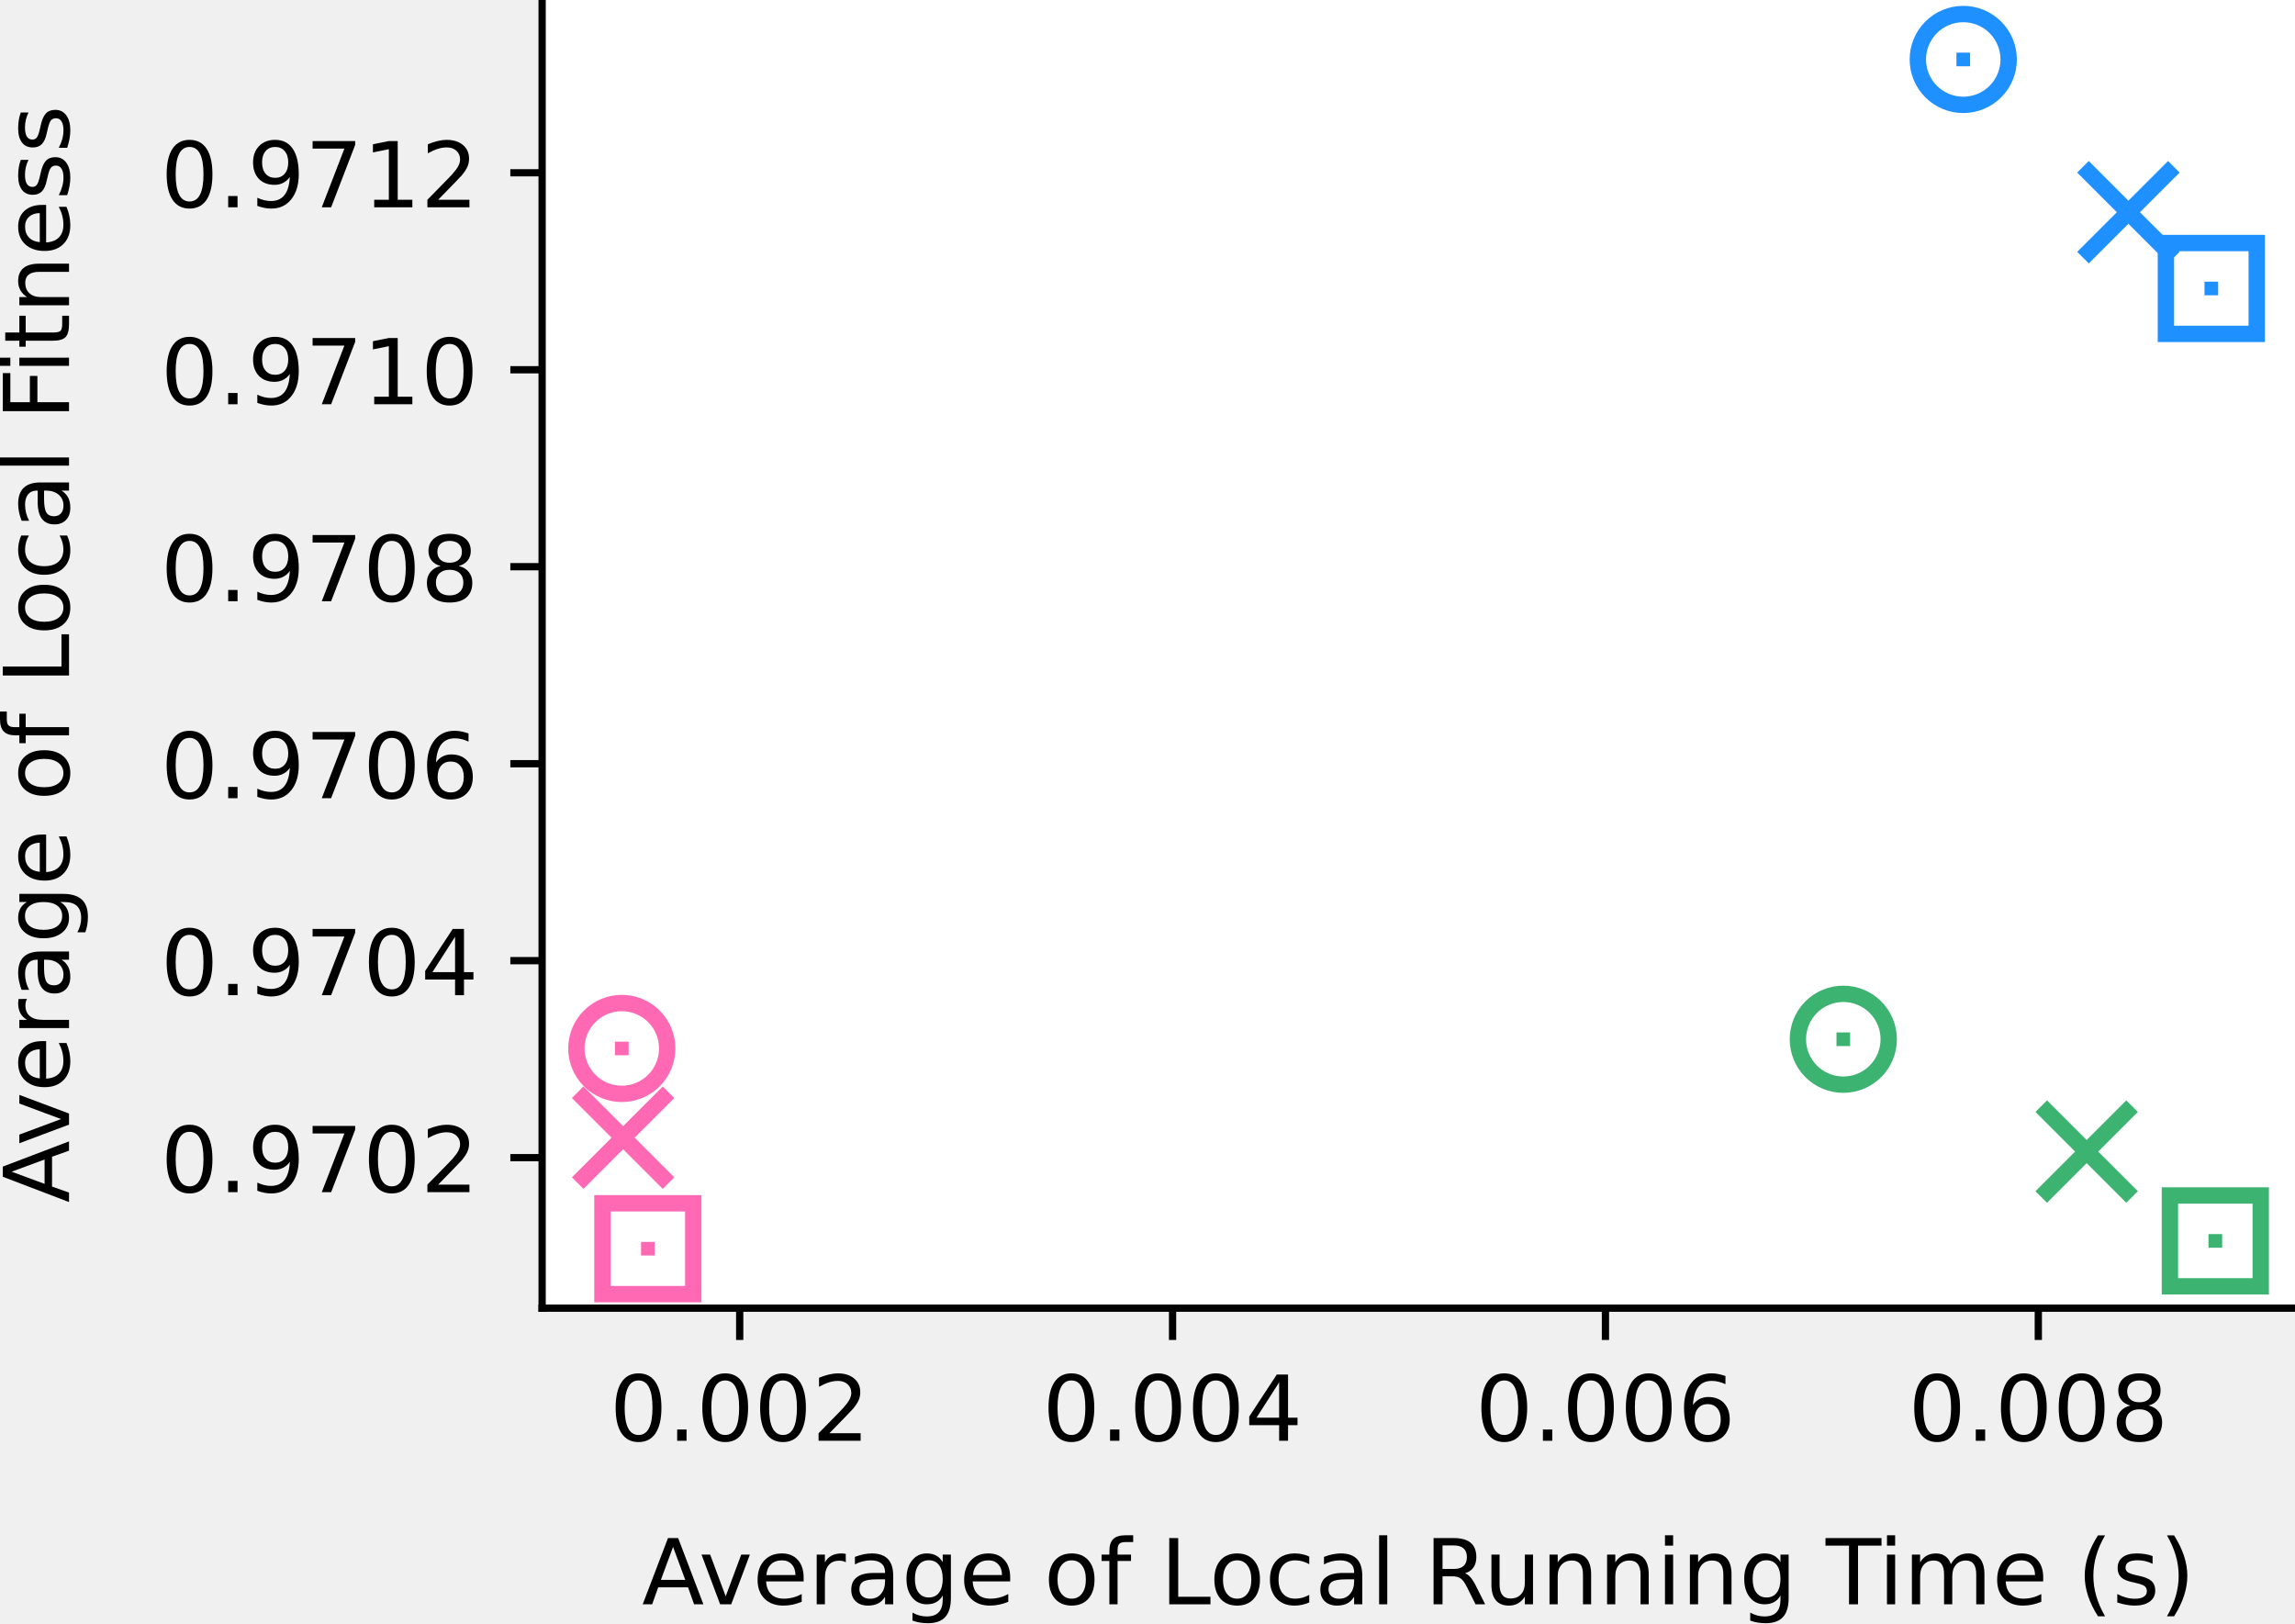
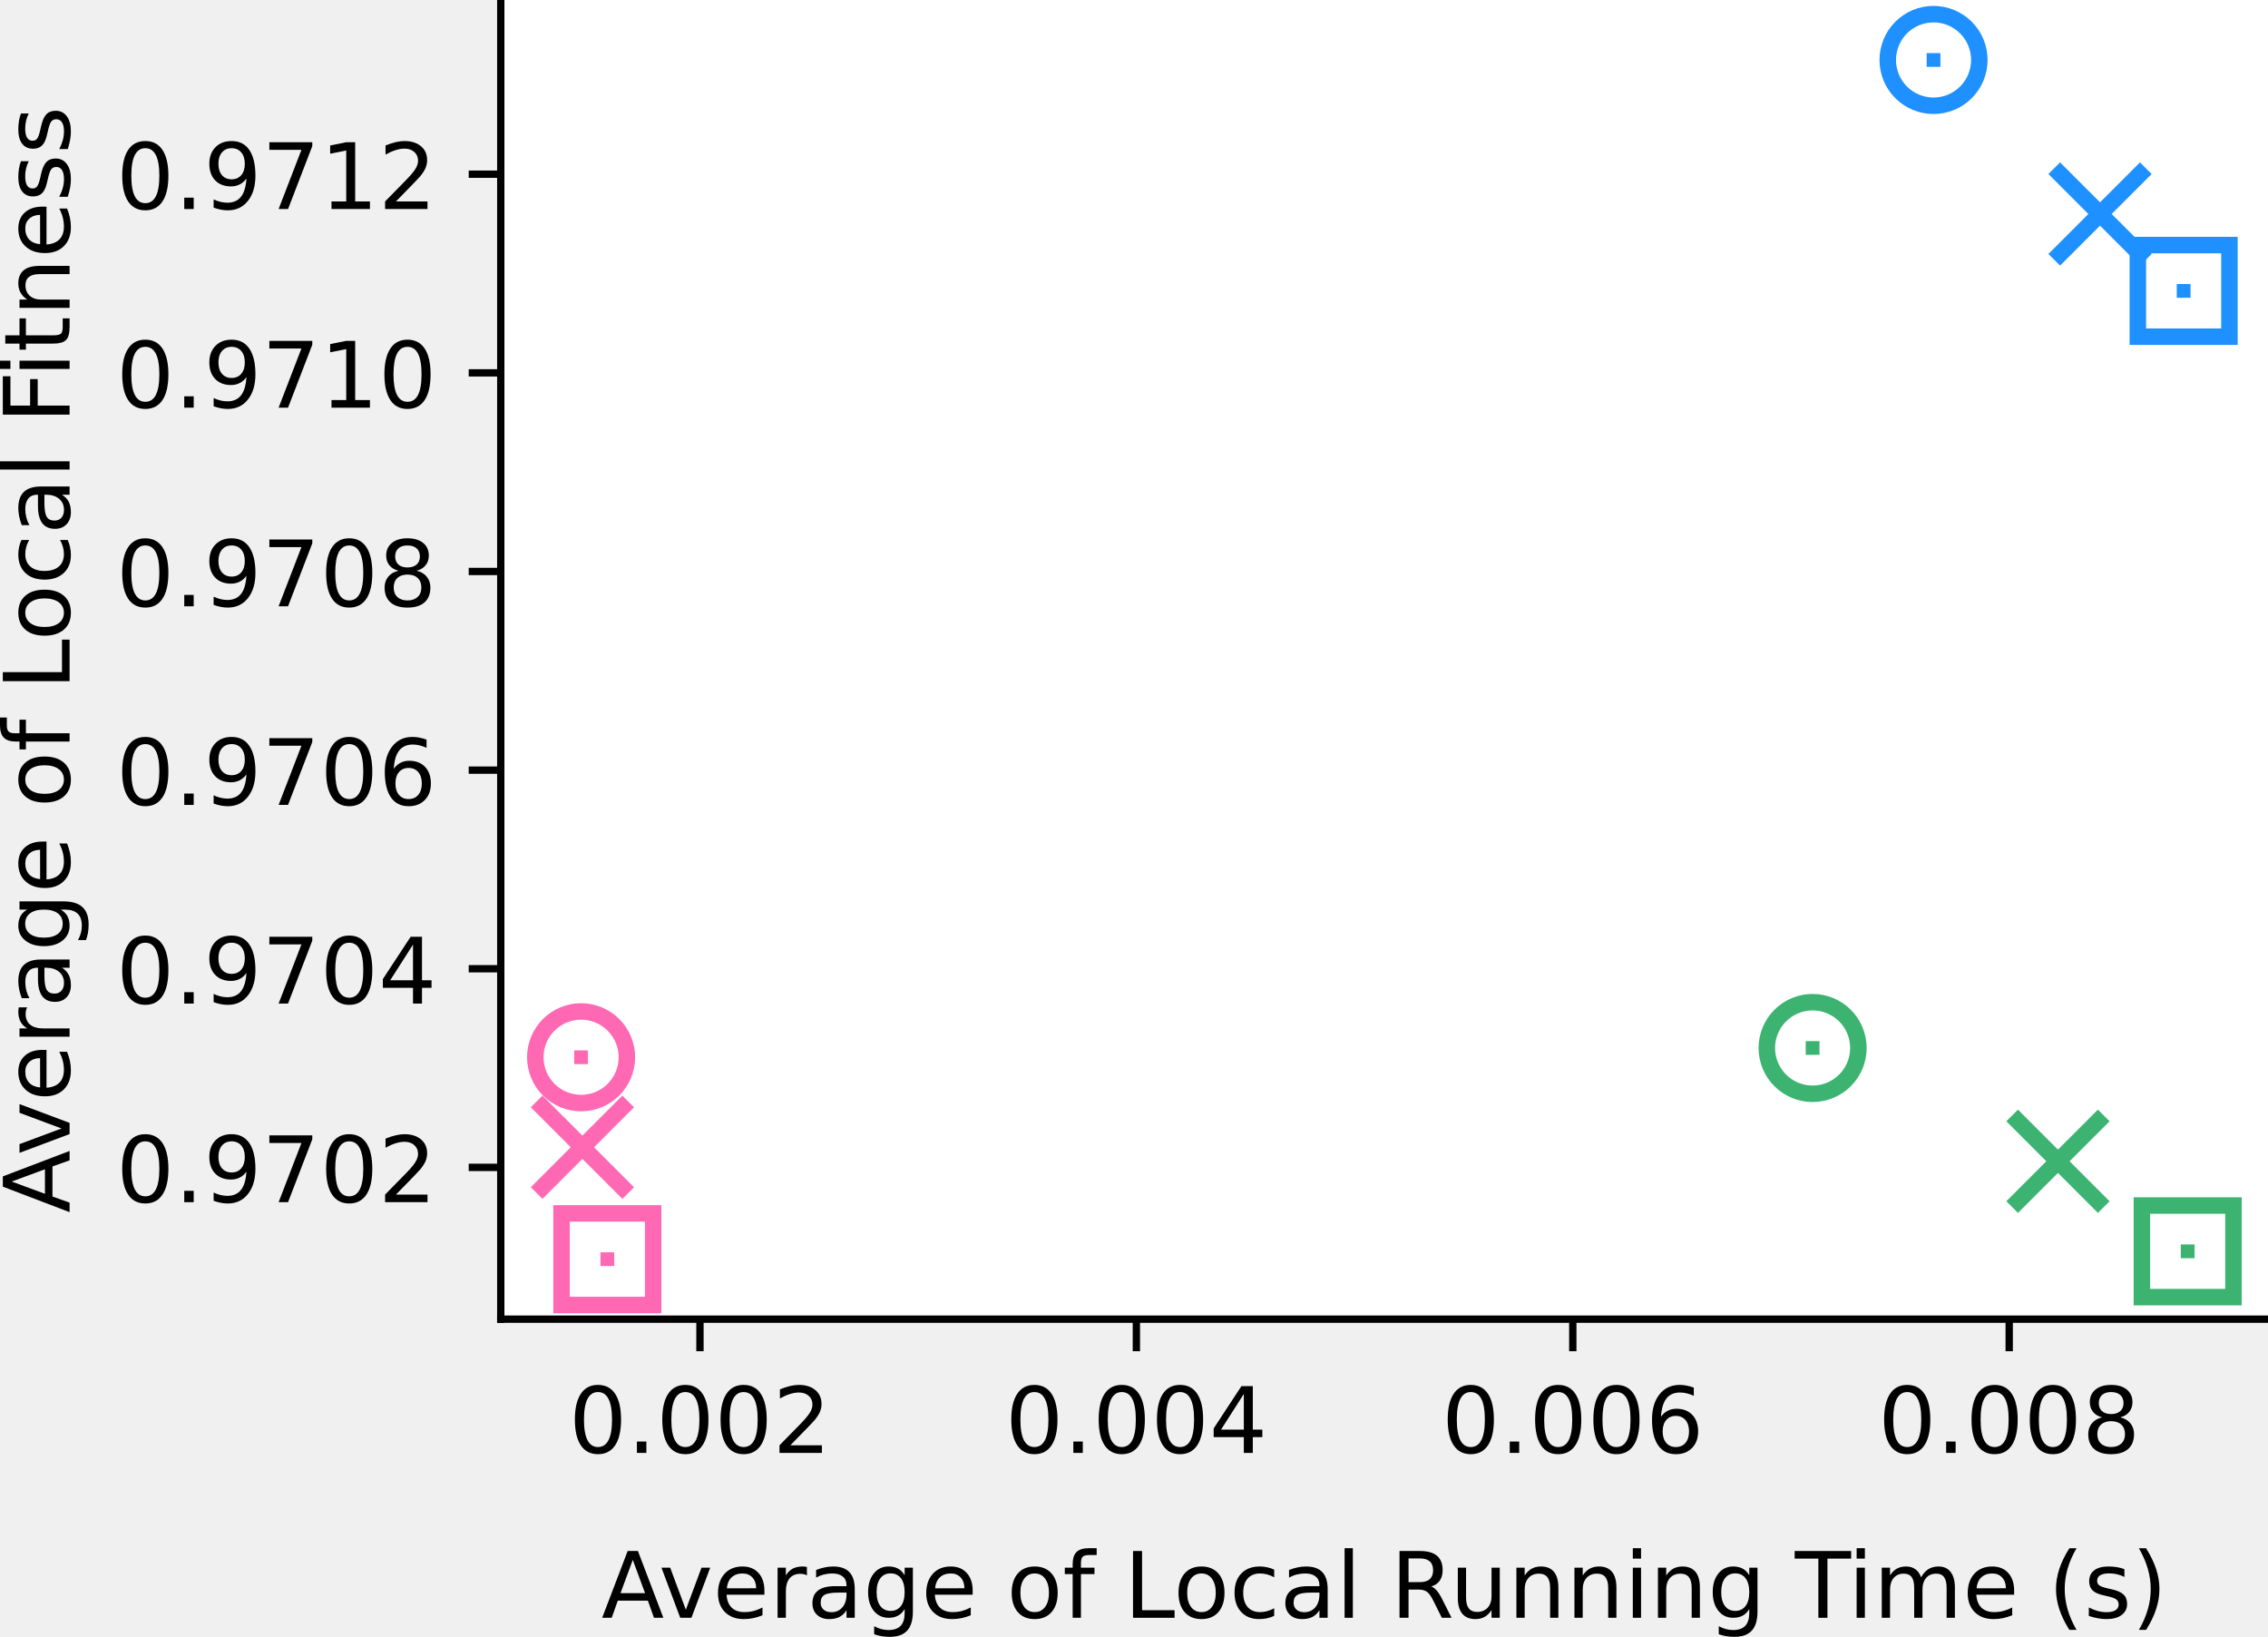
- <svg xmlns="http://www.w3.org/2000/svg" xmlns:xlink="http://www.w3.org/1999/xlink" height="178.678pt" version="1.1" viewBox="0 0 252.638 178.678" width="252.638pt">
+ <svg xmlns="http://www.w3.org/2000/svg" xmlns:xlink="http://www.w3.org/1999/xlink" height="178.678pt" version="1.1" viewBox="0 0 247.638 178.678" width="247.638pt">
  <defs>
    <style type="text/css">*{stroke-linecap:butt;stroke-linejoin:round;}</style>
  </defs>
  <g id="figure_1">
    <g id="patch_1">
-       <path d="M 0 178.678  L 252.638 178.678  L 252.638 0  L 0 0  z " style="fill:none;" />
+       <path d="M 0 178.678  L 247.638 178.678  L 247.638 0  L 0 0  z " style="fill:none;" />
    </g>
    <g id="axes_1">
      <g id="patch_2">
-         <path d="M 59.678 144  L 252.638 144  L 252.638 0  L 59.678 0  z " style="fill:#ffffff;" />
+         <path d="M 54.678 144  L 247.638 144  L 247.638 0  L 54.678 0  z " style="fill:#ffffff;" />
      </g>
      <g id="matplotlib.axis_1">
        <g id="xtick_1">
          <g id="line2d_1">
            <defs>
-               <path d="M 0 0  L 0 3.5  " id="m65cc92b1ab" style="stroke:#000000;stroke-width:0.8;" />
+               <path d="M 0 0  L 0 3.5  " id="m27961223b0" style="stroke:#000000;stroke-width:0.8;" />
            </defs>
            <g>
-               <use style="stroke:#000000;stroke-width:0.8;" x="81.427" xlink:href="#m65cc92b1ab" y="144" />
+               <use style="stroke:#000000;stroke-width:0.8;" x="76.427" xlink:href="#m27961223b0" y="144" />
            </g>
          </g>
          <g id="text_1">
-             <g transform="translate(67.11307 158.5984)scale(0.1 -0.1)">
+             <g transform="translate(62.11307 158.5984)scale(0.1 -0.1)">
              <defs>
                <path d="M 31.781 66.406  Q 24.172 66.406 20.328 58.906  Q 16.5 51.422 16.5 36.375  Q 16.5 21.391 20.328 13.891  Q 24.172 6.391 31.781 6.391  Q 39.453 6.391 43.281 13.891  Q 47.125 21.391 47.125 36.375  Q 47.125 51.422 43.281 58.906  Q 39.453 66.406 31.781 66.406  z M 31.781 74.219  Q 44.047 74.219 50.516 64.516  Q 56.984 54.828 56.984 36.375  Q 56.984 17.969 50.516 8.266  Q 44.047 -1.422 31.781 -1.422  Q 19.531 -1.422 13.062 8.266  Q 6.594 17.969 6.594 36.375  Q 6.594 54.828 13.062 64.516  Q 19.531 74.219 31.781 74.219  z " id="DejaVuSans-48" />
                <path d="M 10.688 12.406  L 21 12.406  L 21 0  L 10.688 0  z " id="DejaVuSans-46" />
                <path d="M 19.188 8.297  L 53.609 8.297  L 53.609 0  L 7.328 0  L 7.328 8.297  Q 12.938 14.109 22.625 23.891  Q 32.328 33.688 34.812 36.531  Q 39.547 41.844 41.422 45.531  Q 43.312 49.219 43.312 52.781  Q 43.312 58.594 39.234 62.25  Q 35.156 65.922 28.609 65.922  Q 23.969 65.922 18.812 64.312  Q 13.672 62.703 7.812 59.422  L 7.812 69.391  Q 13.766 71.781 18.938 73  Q 24.125 74.219 28.422 74.219  Q 39.75 74.219 46.484 68.547  Q 53.219 62.891 53.219 53.422  Q 53.219 48.922 51.531 44.891  Q 49.859 40.875 45.406 35.406  Q 44.188 33.984 37.641 27.219  Q 31.109 20.453 19.188 8.297  z " id="DejaVuSans-50" />
              </defs>
              <use xlink:href="#DejaVuSans-48" />
              <use x="63.623" xlink:href="#DejaVuSans-46" />
              <use x="95.41" xlink:href="#DejaVuSans-48" />
              <use x="159.033" xlink:href="#DejaVuSans-48" />
              <use x="222.656" xlink:href="#DejaVuSans-50" />
            </g>
          </g>
        </g>
        <g id="xtick_2">
          <g id="line2d_2">
            <g>
-               <use style="stroke:#000000;stroke-width:0.8;" x="129.078" xlink:href="#m65cc92b1ab" y="144" />
+               <use style="stroke:#000000;stroke-width:0.8;" x="124.078" xlink:href="#m27961223b0" y="144" />
            </g>
          </g>
          <g id="text_2">
-             <g transform="translate(114.7643 158.5984)scale(0.1 -0.1)">
+             <g transform="translate(109.7643 158.5984)scale(0.1 -0.1)">
              <defs>
                <path d="M 37.797 64.312  L 12.891 25.391  L 37.797 25.391  z M 35.203 72.906  L 47.609 72.906  L 47.609 25.391  L 58.016 25.391  L 58.016 17.188  L 47.609 17.188  L 47.609 0  L 37.797 0  L 37.797 17.188  L 4.891 17.188  L 4.891 26.703  z " id="DejaVuSans-52" />
              </defs>
              <use xlink:href="#DejaVuSans-48" />
              <use x="63.623" xlink:href="#DejaVuSans-46" />
              <use x="95.41" xlink:href="#DejaVuSans-48" />
              <use x="159.033" xlink:href="#DejaVuSans-48" />
              <use x="222.656" xlink:href="#DejaVuSans-52" />
            </g>
          </g>
        </g>
        <g id="xtick_3">
          <g id="line2d_3">
            <g>
-               <use style="stroke:#000000;stroke-width:0.8;" x="176.73" xlink:href="#m65cc92b1ab" y="144" />
+               <use style="stroke:#000000;stroke-width:0.8;" x="171.73" xlink:href="#m27961223b0" y="144" />
            </g>
          </g>
          <g id="text_3">
-             <g transform="translate(162.4156 158.5984)scale(0.1 -0.1)">
+             <g transform="translate(157.4156 158.5984)scale(0.1 -0.1)">
              <defs>
                <path d="M 33.016 40.375  Q 26.375 40.375 22.484 35.828  Q 18.609 31.297 18.609 23.391  Q 18.609 15.531 22.484 10.953  Q 26.375 6.391 33.016 6.391  Q 39.656 6.391 43.531 10.953  Q 47.406 15.531 47.406 23.391  Q 47.406 31.297 43.531 35.828  Q 39.656 40.375 33.016 40.375  z M 52.594 71.297  L 52.594 62.312  Q 48.875 64.062 45.094 64.984  Q 41.312 65.922 37.594 65.922  Q 27.828 65.922 22.672 59.328  Q 17.531 52.734 16.797 39.406  Q 19.672 43.656 24.016 45.922  Q 28.375 48.188 33.594 48.188  Q 44.578 48.188 50.953 41.516  Q 57.328 34.859 57.328 23.391  Q 57.328 12.156 50.688 5.359  Q 44.047 -1.422 33.016 -1.422  Q 20.359 -1.422 13.672 8.266  Q 6.984 17.969 6.984 36.375  Q 6.984 53.656 15.188 63.938  Q 23.391 74.219 37.203 74.219  Q 40.922 74.219 44.703 73.484  Q 48.484 72.75 52.594 71.297  z " id="DejaVuSans-54" />
              </defs>
              <use xlink:href="#DejaVuSans-48" />
              <use x="63.623" xlink:href="#DejaVuSans-46" />
              <use x="95.41" xlink:href="#DejaVuSans-48" />
              <use x="159.033" xlink:href="#DejaVuSans-48" />
              <use x="222.656" xlink:href="#DejaVuSans-54" />
            </g>
          </g>
        </g>
        <g id="xtick_4">
          <g id="line2d_4">
            <g>
-               <use style="stroke:#000000;stroke-width:0.8;" x="224.381" xlink:href="#m65cc92b1ab" y="144" />
+               <use style="stroke:#000000;stroke-width:0.8;" x="219.381" xlink:href="#m27961223b0" y="144" />
            </g>
          </g>
          <g id="text_4">
-             <g transform="translate(210.0668 158.5984)scale(0.1 -0.1)">
+             <g transform="translate(205.0668 158.5984)scale(0.1 -0.1)">
              <defs>
                <path d="M 31.781 34.625  Q 24.75 34.625 20.719 30.859  Q 16.703 27.094 16.703 20.516  Q 16.703 13.922 20.719 10.156  Q 24.75 6.391 31.781 6.391  Q 38.812 6.391 42.859 10.172  Q 46.922 13.969 46.922 20.516  Q 46.922 27.094 42.891 30.859  Q 38.875 34.625 31.781 34.625  z M 21.922 38.812  Q 15.578 40.375 12.031 44.719  Q 8.5 49.078 8.5 55.328  Q 8.5 64.062 14.719 69.141  Q 20.953 74.219 31.781 74.219  Q 42.672 74.219 48.875 69.141  Q 55.078 64.062 55.078 55.328  Q 55.078 49.078 51.531 44.719  Q 48 40.375 41.703 38.812  Q 48.828 37.156 52.797 32.312  Q 56.781 27.484 56.781 20.516  Q 56.781 9.906 50.312 4.234  Q 43.844 -1.422 31.781 -1.422  Q 19.734 -1.422 13.25 4.234  Q 6.781 9.906 6.781 20.516  Q 6.781 27.484 10.781 32.312  Q 14.797 37.156 21.922 38.812  z M 18.312 54.391  Q 18.312 48.734 21.844 45.562  Q 25.391 42.391 31.781 42.391  Q 38.141 42.391 41.719 45.562  Q 45.312 48.734 45.312 54.391  Q 45.312 60.062 41.719 63.234  Q 38.141 66.406 31.781 66.406  Q 25.391 66.406 21.844 63.234  Q 18.312 60.062 18.312 54.391  z " id="DejaVuSans-56" />
              </defs>
              <use xlink:href="#DejaVuSans-48" />
              <use x="63.623" xlink:href="#DejaVuSans-46" />
              <use x="95.41" xlink:href="#DejaVuSans-48" />
              <use x="159.033" xlink:href="#DejaVuSans-48" />
              <use x="222.656" xlink:href="#DejaVuSans-56" />
            </g>
          </g>
        </g>
      </g>
      <g id="matplotlib.axis_2">
        <g id="ytick_1">
          <g id="line2d_5">
            <defs>
-               <path d="M 0 0  L -3.5 0  " id="m8e778e37d7" style="stroke:#000000;stroke-width:0.8;" />
+               <path d="M 0 0  L -3.5 0  " id="ma470784ec2" style="stroke:#000000;stroke-width:0.8;" />
            </defs>
            <g>
-               <use style="stroke:#000000;stroke-width:0.8;" x="59.678" xlink:href="#m8e778e37d7" y="127.431" />
+               <use style="stroke:#000000;stroke-width:0.8;" x="54.678" xlink:href="#ma470784ec2" y="127.431" />
            </g>
          </g>
          <g id="text_5">
-             <g transform="translate(17.6875 131.2304)scale(0.1 -0.1)">
+             <g transform="translate(12.6875 131.2304)scale(0.1 -0.1)">
              <defs>
                <path d="M 10.984 1.516  L 10.984 10.5  Q 14.703 8.734 18.5 7.812  Q 22.312 6.891 25.984 6.891  Q 35.75 6.891 40.891 13.453  Q 46.047 20.016 46.781 33.406  Q 43.953 29.203 39.594 26.953  Q 35.25 24.703 29.984 24.703  Q 19.047 24.703 12.672 31.312  Q 6.297 37.938 6.297 49.422  Q 6.297 60.641 12.938 67.422  Q 19.578 74.219 30.609 74.219  Q 43.266 74.219 49.922 64.516  Q 56.594 54.828 56.594 36.375  Q 56.594 19.141 48.406 8.859  Q 40.234 -1.422 26.422 -1.422  Q 22.703 -1.422 18.891 -0.688  Q 15.094 0.047 10.984 1.516  z M 30.609 32.422  Q 37.25 32.422 41.125 36.953  Q 45.016 41.5 45.016 49.422  Q 45.016 57.281 41.125 61.844  Q 37.25 66.406 30.609 66.406  Q 23.969 66.406 20.094 61.844  Q 16.219 57.281 16.219 49.422  Q 16.219 41.5 20.094 36.953  Q 23.969 32.422 30.609 32.422  z " id="DejaVuSans-57" />
                <path d="M 8.203 72.906  L 55.078 72.906  L 55.078 68.703  L 28.609 0  L 18.312 0  L 43.219 64.594  L 8.203 64.594  z " id="DejaVuSans-55" />
              </defs>
              <use xlink:href="#DejaVuSans-48" />
              <use x="63.623" xlink:href="#DejaVuSans-46" />
              <use x="95.41" xlink:href="#DejaVuSans-57" />
              <use x="159.033" xlink:href="#DejaVuSans-55" />
              <use x="222.656" xlink:href="#DejaVuSans-48" />
              <use x="286.279" xlink:href="#DejaVuSans-50" />
            </g>
          </g>
        </g>
        <g id="ytick_2">
          <g id="line2d_6">
            <g>
-               <use style="stroke:#000000;stroke-width:0.8;" x="59.678" xlink:href="#m8e778e37d7" y="105.749" />
+               <use style="stroke:#000000;stroke-width:0.8;" x="54.678" xlink:href="#ma470784ec2" y="105.749" />
            </g>
          </g>
          <g id="text_6">
-             <g transform="translate(17.6875 109.5478)scale(0.1 -0.1)">
+             <g transform="translate(12.6875 109.5478)scale(0.1 -0.1)">
              <use xlink:href="#DejaVuSans-48" />
              <use x="63.623" xlink:href="#DejaVuSans-46" />
              <use x="95.41" xlink:href="#DejaVuSans-57" />
              <use x="159.033" xlink:href="#DejaVuSans-55" />
              <use x="222.656" xlink:href="#DejaVuSans-48" />
              <use x="286.279" xlink:href="#DejaVuSans-52" />
            </g>
          </g>
        </g>
        <g id="ytick_3">
          <g id="line2d_7">
            <g>
-               <use style="stroke:#000000;stroke-width:0.8;" x="59.678" xlink:href="#m8e778e37d7" y="84.066" />
+               <use style="stroke:#000000;stroke-width:0.8;" x="54.678" xlink:href="#ma470784ec2" y="84.066" />
            </g>
          </g>
          <g id="text_7">
-             <g transform="translate(17.6875 87.86524)scale(0.1 -0.1)">
+             <g transform="translate(12.6875 87.86524)scale(0.1 -0.1)">
              <use xlink:href="#DejaVuSans-48" />
              <use x="63.623" xlink:href="#DejaVuSans-46" />
              <use x="95.41" xlink:href="#DejaVuSans-57" />
              <use x="159.033" xlink:href="#DejaVuSans-55" />
              <use x="222.656" xlink:href="#DejaVuSans-48" />
              <use x="286.279" xlink:href="#DejaVuSans-54" />
            </g>
          </g>
        </g>
        <g id="ytick_4">
          <g id="line2d_8">
            <g>
-               <use style="stroke:#000000;stroke-width:0.8;" x="59.678" xlink:href="#m8e778e37d7" y="62.383" />
+               <use style="stroke:#000000;stroke-width:0.8;" x="54.678" xlink:href="#ma470784ec2" y="62.383" />
            </g>
          </g>
          <g id="text_8">
-             <g transform="translate(17.6875 66.18267)scale(0.1 -0.1)">
+             <g transform="translate(12.6875 66.18267)scale(0.1 -0.1)">
              <use xlink:href="#DejaVuSans-48" />
              <use x="63.623" xlink:href="#DejaVuSans-46" />
              <use x="95.41" xlink:href="#DejaVuSans-57" />
              <use x="159.033" xlink:href="#DejaVuSans-55" />
              <use x="222.656" xlink:href="#DejaVuSans-48" />
              <use x="286.279" xlink:href="#DejaVuSans-56" />
            </g>
          </g>
        </g>
        <g id="ytick_5">
          <g id="line2d_9">
            <g>
-               <use style="stroke:#000000;stroke-width:0.8;" x="59.678" xlink:href="#m8e778e37d7" y="40.701" />
+               <use style="stroke:#000000;stroke-width:0.8;" x="54.678" xlink:href="#ma470784ec2" y="40.701" />
            </g>
          </g>
          <g id="text_9">
-             <g transform="translate(17.6875 44.50009)scale(0.1 -0.1)">
+             <g transform="translate(12.6875 44.50009)scale(0.1 -0.1)">
              <defs>
                <path d="M 12.406 8.297  L 28.516 8.297  L 28.516 63.922  L 10.984 60.406  L 10.984 69.391  L 28.422 72.906  L 38.281 72.906  L 38.281 8.297  L 54.391 8.297  L 54.391 0  L 12.406 0  z " id="DejaVuSans-49" />
              </defs>
              <use xlink:href="#DejaVuSans-48" />
              <use x="63.623" xlink:href="#DejaVuSans-46" />
              <use x="95.41" xlink:href="#DejaVuSans-57" />
              <use x="159.033" xlink:href="#DejaVuSans-55" />
              <use x="222.656" xlink:href="#DejaVuSans-49" />
              <use x="286.279" xlink:href="#DejaVuSans-48" />
            </g>
          </g>
        </g>
        <g id="ytick_6">
          <g id="line2d_10">
            <g>
-               <use style="stroke:#000000;stroke-width:0.8;" x="59.678" xlink:href="#m8e778e37d7" y="19.018" />
+               <use style="stroke:#000000;stroke-width:0.8;" x="54.678" xlink:href="#ma470784ec2" y="19.018" />
            </g>
          </g>
          <g id="text_10">
-             <g transform="translate(17.6875 22.81751)scale(0.1 -0.1)">
+             <g transform="translate(12.6875 22.81751)scale(0.1 -0.1)">
              <use xlink:href="#DejaVuSans-48" />
              <use x="63.623" xlink:href="#DejaVuSans-46" />
              <use x="95.41" xlink:href="#DejaVuSans-57" />
              <use x="159.033" xlink:href="#DejaVuSans-55" />
              <use x="222.656" xlink:href="#DejaVuSans-49" />
              <use x="286.279" xlink:href="#DejaVuSans-50" />
            </g>
          </g>
        </g>
      </g>
      <g id="line2d_11">
-         <path clip-path="url(#pbc9ba2d84d)" d="M 216.119 6.545  " style="fill:none;stroke:#1e90ff;stroke-linecap:square;stroke-width:1.5;" />
-         <defs>
-           <path d="M 0 5  C 1.326 5 2.598 4.473 3.536 3.536  C 4.473 2.598 5 1.326 5 0  C 5 -1.326 4.473 -2.598 3.536 -3.536  C 2.598 -4.473 1.326 -5 0 -5  C -1.326 -5 -2.598 -4.473 -3.536 -3.536  C -4.473 -2.598 -5 -1.326 -5 0  C -5 1.326 -4.473 2.598 -3.536 3.536  C -2.598 4.473 -1.326 5 0 5  z " id="m074e11dade" style="stroke:#1e90ff;stroke-width:1.8;" />
-         </defs>
-         <g clip-path="url(#pbc9ba2d84d)">
-           <use style="fill-opacity:0;stroke:#1e90ff;stroke-width:1.8;" x="216.119" xlink:href="#m074e11dade" y="6.545" />
+         <path clip-path="url(#p5ae65b6833)" d="M 211.119 6.545  " style="fill:none;stroke:#1e90ff;stroke-linecap:square;stroke-width:1.5;" />
+         <defs>
+           <path d="M 0 5  C 1.326 5 2.598 4.473 3.536 3.536  C 4.473 2.598 5 1.326 5 0  C 5 -1.326 4.473 -2.598 3.536 -3.536  C 2.598 -4.473 1.326 -5 0 -5  C -1.326 -5 -2.598 -4.473 -3.536 -3.536  C -4.473 -2.598 -5 -1.326 -5 0  C -5 1.326 -4.473 2.598 -3.536 3.536  C -2.598 4.473 -1.326 5 0 5  z " id="md90b4a4afb" style="stroke:#1e90ff;stroke-width:1.8;" />
+         </defs>
+         <g clip-path="url(#p5ae65b6833)">
+           <use style="fill-opacity:0;stroke:#1e90ff;stroke-width:1.8;" x="211.119" xlink:href="#md90b4a4afb" y="6.545" />
        </g>
      </g>
      <g id="line2d_12">
-         <path clip-path="url(#pbc9ba2d84d)" d="M 202.915 114.399  " style="fill:none;stroke:#3cb371;stroke-linecap:square;stroke-width:1.5;" />
-         <defs>
-           <path d="M 0 5  C 1.326 5 2.598 4.473 3.536 3.536  C 4.473 2.598 5 1.326 5 0  C 5 -1.326 4.473 -2.598 3.536 -3.536  C 2.598 -4.473 1.326 -5 0 -5  C -1.326 -5 -2.598 -4.473 -3.536 -3.536  C -4.473 -2.598 -5 -1.326 -5 0  C -5 1.326 -4.473 2.598 -3.536 3.536  C -2.598 4.473 -1.326 5 0 5  z " id="m5d78777506" style="stroke:#3cb371;stroke-width:1.8;" />
-         </defs>
-         <g clip-path="url(#pbc9ba2d84d)">
-           <use style="fill-opacity:0;stroke:#3cb371;stroke-width:1.8;" x="202.915" xlink:href="#m5d78777506" y="114.399" />
+         <path clip-path="url(#p5ae65b6833)" d="M 197.915 114.399  " style="fill:none;stroke:#3cb371;stroke-linecap:square;stroke-width:1.5;" />
+         <defs>
+           <path d="M 0 5  C 1.326 5 2.598 4.473 3.536 3.536  C 4.473 2.598 5 1.326 5 0  C 5 -1.326 4.473 -2.598 3.536 -3.536  C 2.598 -4.473 1.326 -5 0 -5  C -1.326 -5 -2.598 -4.473 -3.536 -3.536  C -4.473 -2.598 -5 -1.326 -5 0  C -5 1.326 -4.473 2.598 -3.536 3.536  C -2.598 4.473 -1.326 5 0 5  z " id="m8c69f8a267" style="stroke:#3cb371;stroke-width:1.8;" />
+         </defs>
+         <g clip-path="url(#p5ae65b6833)">
+           <use style="fill-opacity:0;stroke:#3cb371;stroke-width:1.8;" x="197.915" xlink:href="#m8c69f8a267" y="114.399" />
        </g>
      </g>
      <g id="line2d_13">
-         <path clip-path="url(#pbc9ba2d84d)" d="M 68.449 115.411  " style="fill:none;stroke:#ff69b4;stroke-linecap:square;stroke-width:1.5;" />
-         <defs>
-           <path d="M 0 5  C 1.326 5 2.598 4.473 3.536 3.536  C 4.473 2.598 5 1.326 5 0  C 5 -1.326 4.473 -2.598 3.536 -3.536  C 2.598 -4.473 1.326 -5 0 -5  C -1.326 -5 -2.598 -4.473 -3.536 -3.536  C -4.473 -2.598 -5 -1.326 -5 0  C -5 1.326 -4.473 2.598 -3.536 3.536  C -2.598 4.473 -1.326 5 0 5  z " id="me6f77aff42" style="stroke:#ff69b4;stroke-width:1.8;" />
-         </defs>
-         <g clip-path="url(#pbc9ba2d84d)">
-           <use style="fill-opacity:0;stroke:#ff69b4;stroke-width:1.8;" x="68.449" xlink:href="#me6f77aff42" y="115.411" />
+         <path clip-path="url(#p5ae65b6833)" d="M 63.449 115.411  " style="fill:none;stroke:#ff69b4;stroke-linecap:square;stroke-width:1.5;" />
+         <defs>
+           <path d="M 0 5  C 1.326 5 2.598 4.473 3.536 3.536  C 4.473 2.598 5 1.326 5 0  C 5 -1.326 4.473 -2.598 3.536 -3.536  C 2.598 -4.473 1.326 -5 0 -5  C -1.326 -5 -2.598 -4.473 -3.536 -3.536  C -4.473 -2.598 -5 -1.326 -5 0  C -5 1.326 -4.473 2.598 -3.536 3.536  C -2.598 4.473 -1.326 5 0 5  z " id="m3e1c0b56f5" style="stroke:#ff69b4;stroke-width:1.8;" />
+         </defs>
+         <g clip-path="url(#p5ae65b6833)">
+           <use style="fill-opacity:0;stroke:#ff69b4;stroke-width:1.8;" x="63.449" xlink:href="#m3e1c0b56f5" y="115.411" />
        </g>
      </g>
      <g id="line2d_14">
-         <path clip-path="url(#pbc9ba2d84d)" d="M 234.298 23.36  " style="fill:none;stroke:#1e90ff;stroke-linecap:square;stroke-width:1.5;" />
-         <defs>
-           <path d="M -5 5  L 5 -5  M -5 -5  L 5 5  " id="ma9167d4eab" style="stroke:#1e90ff;stroke-width:1.8;" />
-         </defs>
-         <g clip-path="url(#pbc9ba2d84d)">
-           <use style="fill-opacity:0;stroke:#1e90ff;stroke-width:1.8;" x="234.298" xlink:href="#ma9167d4eab" y="23.36" />
+         <path clip-path="url(#p5ae65b6833)" d="M 229.298 23.36  " style="fill:none;stroke:#1e90ff;stroke-linecap:square;stroke-width:1.5;" />
+         <defs>
+           <path d="M -5 5  L 5 -5  M -5 -5  L 5 5  " id="mee332c1fd9" style="stroke:#1e90ff;stroke-width:1.8;" />
+         </defs>
+         <g clip-path="url(#p5ae65b6833)">
+           <use style="fill-opacity:0;stroke:#1e90ff;stroke-width:1.8;" x="229.298" xlink:href="#mee332c1fd9" y="23.36" />
        </g>
      </g>
      <g id="line2d_15">
-         <path clip-path="url(#pbc9ba2d84d)" d="M 229.704 126.764  " style="fill:none;stroke:#3cb371;stroke-linecap:square;stroke-width:1.5;" />
-         <defs>
-           <path d="M -5 5  L 5 -5  M -5 -5  L 5 5  " id="md7e1c1ab00" style="stroke:#3cb371;stroke-width:1.8;" />
-         </defs>
-         <g clip-path="url(#pbc9ba2d84d)">
-           <use style="fill-opacity:0;stroke:#3cb371;stroke-width:1.8;" x="229.704" xlink:href="#md7e1c1ab00" y="126.764" />
+         <path clip-path="url(#p5ae65b6833)" d="M 224.704 126.764  " style="fill:none;stroke:#3cb371;stroke-linecap:square;stroke-width:1.5;" />
+         <defs>
+           <path d="M -5 5  L 5 -5  M -5 -5  L 5 5  " id="m063bfe080d" style="stroke:#3cb371;stroke-width:1.8;" />
+         </defs>
+         <g clip-path="url(#p5ae65b6833)">
+           <use style="fill-opacity:0;stroke:#3cb371;stroke-width:1.8;" x="224.704" xlink:href="#m063bfe080d" y="126.764" />
        </g>
      </g>
      <g id="line2d_16">
-         <path clip-path="url(#pbc9ba2d84d)" d="M 68.592 125.234  " style="fill:none;stroke:#ff69b4;stroke-linecap:square;stroke-width:1.5;" />
-         <defs>
-           <path d="M -5 5  L 5 -5  M -5 -5  L 5 5  " id="mcfc5b09c64" style="stroke:#ff69b4;stroke-width:1.8;" />
-         </defs>
-         <g clip-path="url(#pbc9ba2d84d)">
-           <use style="fill-opacity:0;stroke:#ff69b4;stroke-width:1.8;" x="68.592" xlink:href="#mcfc5b09c64" y="125.234" />
+         <path clip-path="url(#p5ae65b6833)" d="M 63.592 125.234  " style="fill:none;stroke:#ff69b4;stroke-linecap:square;stroke-width:1.5;" />
+         <defs>
+           <path d="M -5 5  L 5 -5  M -5 -5  L 5 5  " id="m533e28d6e9" style="stroke:#ff69b4;stroke-width:1.8;" />
+         </defs>
+         <g clip-path="url(#p5ae65b6833)">
+           <use style="fill-opacity:0;stroke:#ff69b4;stroke-width:1.8;" x="63.592" xlink:href="#m533e28d6e9" y="125.234" />
        </g>
      </g>
      <g id="line2d_17">
-         <path clip-path="url(#pbc9ba2d84d)" d="M 243.427 31.753  " style="fill:none;stroke:#1e90ff;stroke-linecap:square;stroke-width:1.5;" />
-         <defs>
-           <path d="M -5 5  L 5 5  L 5 -5  L -5 -5  z " id="mf52d041662" style="stroke:#1e90ff;stroke-linejoin:miter;stroke-width:1.8;" />
-         </defs>
-         <g clip-path="url(#pbc9ba2d84d)">
-           <use style="fill-opacity:0;stroke:#1e90ff;stroke-linejoin:miter;stroke-width:1.8;" x="243.427" xlink:href="#mf52d041662" y="31.753" />
+         <path clip-path="url(#p5ae65b6833)" d="M 238.427 31.753  " style="fill:none;stroke:#1e90ff;stroke-linecap:square;stroke-width:1.5;" />
+         <defs>
+           <path d="M -5 5  L 5 5  L 5 -5  L -5 -5  z " id="m1f0dbca9bd" style="stroke:#1e90ff;stroke-linejoin:miter;stroke-width:1.8;" />
+         </defs>
+         <g clip-path="url(#p5ae65b6833)">
+           <use style="fill-opacity:0;stroke:#1e90ff;stroke-linejoin:miter;stroke-width:1.8;" x="238.427" xlink:href="#m1f0dbca9bd" y="31.753" />
        </g>
      </g>
      <g id="line2d_18">
-         <path clip-path="url(#pbc9ba2d84d)" d="M 243.867 136.596  " style="fill:none;stroke:#3cb371;stroke-linecap:square;stroke-width:1.5;" />
-         <defs>
-           <path d="M -5 5  L 5 5  L 5 -5  L -5 -5  z " id="m5e6950741f" style="stroke:#3cb371;stroke-linejoin:miter;stroke-width:1.8;" />
-         </defs>
-         <g clip-path="url(#pbc9ba2d84d)">
-           <use style="fill-opacity:0;stroke:#3cb371;stroke-linejoin:miter;stroke-width:1.8;" x="243.867" xlink:href="#m5e6950741f" y="136.596" />
+         <path clip-path="url(#p5ae65b6833)" d="M 238.867 136.596  " style="fill:none;stroke:#3cb371;stroke-linecap:square;stroke-width:1.5;" />
+         <defs>
+           <path d="M -5 5  L 5 5  L 5 -5  L -5 -5  z " id="mabee22171f" style="stroke:#3cb371;stroke-linejoin:miter;stroke-width:1.8;" />
+         </defs>
+         <g clip-path="url(#p5ae65b6833)">
+           <use style="fill-opacity:0;stroke:#3cb371;stroke-linejoin:miter;stroke-width:1.8;" x="238.867" xlink:href="#mabee22171f" y="136.596" />
        </g>
      </g>
      <g id="line2d_19">
-         <path clip-path="url(#pbc9ba2d84d)" d="M 71.316 137.455  " style="fill:none;stroke:#ff69b4;stroke-linecap:square;stroke-width:1.5;" />
-         <defs>
-           <path d="M -5 5  L 5 5  L 5 -5  L -5 -5  z " id="md34a2a75d6" style="stroke:#ff69b4;stroke-linejoin:miter;stroke-width:1.8;" />
-         </defs>
-         <g clip-path="url(#pbc9ba2d84d)">
-           <use style="fill-opacity:0;stroke:#ff69b4;stroke-linejoin:miter;stroke-width:1.8;" x="71.316" xlink:href="#md34a2a75d6" y="137.455" />
+         <path clip-path="url(#p5ae65b6833)" d="M 66.316 137.455  " style="fill:none;stroke:#ff69b4;stroke-linecap:square;stroke-width:1.5;" />
+         <defs>
+           <path d="M -5 5  L 5 5  L 5 -5  L -5 -5  z " id="m6ffab3350c" style="stroke:#ff69b4;stroke-linejoin:miter;stroke-width:1.8;" />
+         </defs>
+         <g clip-path="url(#p5ae65b6833)">
+           <use style="fill-opacity:0;stroke:#ff69b4;stroke-linejoin:miter;stroke-width:1.8;" x="66.316" xlink:href="#m6ffab3350c" y="137.455" />
        </g>
      </g>
      <g id="patch_3">
-         <path d="M 59.678 144  L 59.678 0  " style="fill:none;stroke:#000000;stroke-linecap:square;stroke-linejoin:miter;stroke-width:0.8;" />
+         <path d="M 54.678 144  L 54.678 0  " style="fill:none;stroke:#000000;stroke-linecap:square;stroke-linejoin:miter;stroke-width:0.8;" />
      </g>
      <g id="patch_4">
-         <path d="M 59.678 144  L 252.638 144  " style="fill:none;stroke:#000000;stroke-linecap:square;stroke-linejoin:miter;stroke-width:0.8;" />
+         <path d="M 54.678 144  L 247.638 144  " style="fill:none;stroke:#000000;stroke-linecap:square;stroke-linejoin:miter;stroke-width:0.8;" />
      </g>
    </g>
    <g id="axes_2">
      <g id="patch_5">
-         <path d="M 59.678 144  L 252.638 144  L 252.638 0  L 59.678 0  z " style="fill:none;" />
+         <path d="M 54.678 144  L 247.638 144  L 247.638 0  L 54.678 0  z " style="fill:none;" />
      </g>
      <g id="matplotlib.axis_3">
        <g id="text_11">
-           <g transform="translate(70.67297 176.5984)scale(0.1 -0.1)">
+           <g transform="translate(65.67297 176.5984)scale(0.1 -0.1)">
            <defs>
              <path d="M 34.188 63.188  L 20.797 26.906  L 47.609 26.906  z M 28.609 72.906  L 39.797 72.906  L 67.578 0  L 57.328 0  L 50.688 18.703  L 17.828 18.703  L 11.188 0  L 0.781 0  z " id="DejaVuSans-65" />
              <path d="M 2.984 54.688  L 12.5 54.688  L 29.594 8.797  L 46.688 54.688  L 56.203 54.688  L 35.688 0  L 23.484 0  z " id="DejaVuSans-118" />
              <path d="M 56.203 29.594  L 56.203 25.203  L 14.891 25.203  Q 15.484 15.922 20.484 11.062  Q 25.484 6.203 34.422 6.203  Q 39.594 6.203 44.453 7.469  Q 49.312 8.734 54.109 11.281  L 54.109 2.781  Q 49.266 0.734 44.188 -0.344  Q 39.109 -1.422 33.891 -1.422  Q 20.797 -1.422 13.156 6.188  Q 5.516 13.812 5.516 26.812  Q 5.516 40.234 12.766 48.109  Q 20.016 56 32.328 56  Q 43.359 56 49.781 48.891  Q 56.203 41.797 56.203 29.594  z M 47.219 32.234  Q 47.125 39.594 43.094 43.984  Q 39.062 48.391 32.422 48.391  Q 24.906 48.391 20.391 44.141  Q 15.875 39.891 15.188 32.172  z " id="DejaVuSans-101" />
              <path d="M 41.109 46.297  Q 39.594 47.172 37.812 47.578  Q 36.031 48 33.891 48  Q 26.266 48 22.188 43.047  Q 18.109 38.094 18.109 28.812  L 18.109 0  L 9.078 0  L 9.078 54.688  L 18.109 54.688  L 18.109 46.188  Q 20.953 51.172 25.484 53.578  Q 30.031 56 36.531 56  Q 37.453 56 38.578 55.875  Q 39.703 55.766 41.062 55.516  z " id="DejaVuSans-114" />
              <path d="M 34.281 27.484  Q 23.391 27.484 19.188 25  Q 14.984 22.516 14.984 16.5  Q 14.984 11.719 18.141 8.906  Q 21.297 6.109 26.703 6.109  Q 34.188 6.109 38.703 11.406  Q 43.219 16.703 43.219 25.484  L 43.219 27.484  z M 52.203 31.203  L 52.203 0  L 43.219 0  L 43.219 8.297  Q 40.141 3.328 35.547 0.953  Q 30.953 -1.422 24.312 -1.422  Q 15.922 -1.422 10.953 3.297  Q 6 8.016 6 15.922  Q 6 25.141 12.172 29.828  Q 18.359 34.516 30.609 34.516  L 43.219 34.516  L 43.219 35.406  Q 43.219 41.609 39.141 45  Q 35.062 48.391 27.688 48.391  Q 23 48.391 18.547 47.266  Q 14.109 46.141 10.016 43.891  L 10.016 52.203  Q 14.938 54.109 19.578 55.047  Q 24.219 56 28.609 56  Q 40.484 56 46.344 49.844  Q 52.203 43.703 52.203 31.203  z " id="DejaVuSans-97" />
              <path d="M 45.406 27.984  Q 45.406 37.75 41.375 43.109  Q 37.359 48.484 30.078 48.484  Q 22.859 48.484 18.828 43.109  Q 14.797 37.75 14.797 27.984  Q 14.797 18.266 18.828 12.891  Q 22.859 7.516 30.078 7.516  Q 37.359 7.516 41.375 12.891  Q 45.406 18.266 45.406 27.984  z M 54.391 6.781  Q 54.391 -7.172 48.188 -13.984  Q 42 -20.797 29.203 -20.797  Q 24.469 -20.797 20.266 -20.094  Q 16.062 -19.391 12.109 -17.922  L 12.109 -9.188  Q 16.062 -11.328 19.922 -12.344  Q 23.781 -13.375 27.781 -13.375  Q 36.625 -13.375 41.016 -8.766  Q 45.406 -4.156 45.406 5.172  L 45.406 9.625  Q 42.625 4.781 38.281 2.391  Q 33.938 0 27.875 0  Q 17.828 0 11.672 7.656  Q 5.516 15.328 5.516 27.984  Q 5.516 40.672 11.672 48.328  Q 17.828 56 27.875 56  Q 33.938 56 38.281 53.609  Q 42.625 51.219 45.406 46.391  L 45.406 54.688  L 54.391 54.688  z " id="DejaVuSans-103" />
              <path id="DejaVuSans-32" />
              <path d="M 30.609 48.391  Q 23.391 48.391 19.188 42.75  Q 14.984 37.109 14.984 27.297  Q 14.984 17.484 19.156 11.844  Q 23.344 6.203 30.609 6.203  Q 37.797 6.203 41.984 11.859  Q 46.188 17.531 46.188 27.297  Q 46.188 37.016 41.984 42.703  Q 37.797 48.391 30.609 48.391  z M 30.609 56  Q 42.328 56 49.016 48.375  Q 55.719 40.766 55.719 27.297  Q 55.719 13.875 49.016 6.219  Q 42.328 -1.422 30.609 -1.422  Q 18.844 -1.422 12.172 6.219  Q 5.516 13.875 5.516 27.297  Q 5.516 40.766 12.172 48.375  Q 18.844 56 30.609 56  z " id="DejaVuSans-111" />
              <path d="M 37.109 75.984  L 37.109 68.5  L 28.516 68.5  Q 23.688 68.5 21.797 66.547  Q 19.922 64.594 19.922 59.516  L 19.922 54.688  L 34.719 54.688  L 34.719 47.703  L 19.922 47.703  L 19.922 0  L 10.891 0  L 10.891 47.703  L 2.297 47.703  L 2.297 54.688  L 10.891 54.688  L 10.891 58.5  Q 10.891 67.625 15.141 71.797  Q 19.391 75.984 28.609 75.984  z " id="DejaVuSans-102" />
              <path d="M 9.812 72.906  L 19.672 72.906  L 19.672 8.297  L 55.172 8.297  L 55.172 0  L 9.812 0  z " id="DejaVuSans-76" />
              <path d="M 48.781 52.594  L 48.781 44.188  Q 44.969 46.297 41.141 47.344  Q 37.312 48.391 33.406 48.391  Q 24.656 48.391 19.812 42.844  Q 14.984 37.312 14.984 27.297  Q 14.984 17.281 19.812 11.734  Q 24.656 6.203 33.406 6.203  Q 37.312 6.203 41.141 7.25  Q 44.969 8.297 48.781 10.406  L 48.781 2.094  Q 45.016 0.344 40.984 -0.531  Q 36.969 -1.422 32.422 -1.422  Q 20.062 -1.422 12.781 6.344  Q 5.516 14.109 5.516 27.297  Q 5.516 40.672 12.859 48.328  Q 20.219 56 33.016 56  Q 37.156 56 41.109 55.141  Q 45.062 54.297 48.781 52.594  z " id="DejaVuSans-99" />
              <path d="M 9.422 75.984  L 18.406 75.984  L 18.406 0  L 9.422 0  z " id="DejaVuSans-108" />
              <path d="M 44.391 34.188  Q 47.562 33.109 50.562 29.594  Q 53.562 26.078 56.594 19.922  L 66.609 0  L 56 0  L 46.688 18.703  Q 43.062 26.031 39.672 28.422  Q 36.281 30.812 30.422 30.812  L 19.672 30.812  L 19.672 0  L 9.812 0  L 9.812 72.906  L 32.078 72.906  Q 44.578 72.906 50.734 67.672  Q 56.891 62.453 56.891 51.906  Q 56.891 45.016 53.688 40.469  Q 50.484 35.938 44.391 34.188  z M 19.672 64.797  L 19.672 38.922  L 32.078 38.922  Q 39.203 38.922 42.844 42.219  Q 46.484 45.516 46.484 51.906  Q 46.484 58.297 42.844 61.547  Q 39.203 64.797 32.078 64.797  z " id="DejaVuSans-82" />
              <path d="M 8.5 21.578  L 8.5 54.688  L 17.484 54.688  L 17.484 21.922  Q 17.484 14.156 20.5 10.266  Q 23.531 6.391 29.594 6.391  Q 36.859 6.391 41.078 11.031  Q 45.312 15.672 45.312 23.688  L 45.312 54.688  L 54.297 54.688  L 54.297 0  L 45.312 0  L 45.312 8.406  Q 42.047 3.422 37.719 1  Q 33.406 -1.422 27.688 -1.422  Q 18.266 -1.422 13.375 4.438  Q 8.5 10.297 8.5 21.578  z M 31.109 56  z " id="DejaVuSans-117" />
              <path d="M 54.891 33.016  L 54.891 0  L 45.906 0  L 45.906 32.719  Q 45.906 40.484 42.875 44.328  Q 39.844 48.188 33.797 48.188  Q 26.516 48.188 22.312 43.547  Q 18.109 38.922 18.109 30.906  L 18.109 0  L 9.078 0  L 9.078 54.688  L 18.109 54.688  L 18.109 46.188  Q 21.344 51.125 25.703 53.562  Q 30.078 56 35.797 56  Q 45.219 56 50.047 50.172  Q 54.891 44.344 54.891 33.016  z " id="DejaVuSans-110" />
              <path d="M 9.422 54.688  L 18.406 54.688  L 18.406 0  L 9.422 0  z M 9.422 75.984  L 18.406 75.984  L 18.406 64.594  L 9.422 64.594  z " id="DejaVuSans-105" />
              <path d="M -0.297 72.906  L 61.375 72.906  L 61.375 64.594  L 35.5 64.594  L 35.5 0  L 25.594 0  L 25.594 64.594  L -0.297 64.594  z " id="DejaVuSans-84" />
              <path d="M 52 44.188  Q 55.375 50.25 60.062 53.125  Q 64.75 56 71.094 56  Q 79.641 56 84.281 50.016  Q 88.922 44.047 88.922 33.016  L 88.922 0  L 79.891 0  L 79.891 32.719  Q 79.891 40.578 77.094 44.375  Q 74.312 48.188 68.609 48.188  Q 61.625 48.188 57.562 43.547  Q 53.516 38.922 53.516 30.906  L 53.516 0  L 44.484 0  L 44.484 32.719  Q 44.484 40.625 41.703 44.406  Q 38.922 48.188 33.109 48.188  Q 26.219 48.188 22.156 43.531  Q 18.109 38.875 18.109 30.906  L 18.109 0  L 9.078 0  L 9.078 54.688  L 18.109 54.688  L 18.109 46.188  Q 21.188 51.219 25.484 53.609  Q 29.781 56 35.688 56  Q 41.656 56 45.828 52.969  Q 50 49.953 52 44.188  z " id="DejaVuSans-109" />
              <path d="M 31 75.875  Q 24.469 64.656 21.281 53.656  Q 18.109 42.672 18.109 31.391  Q 18.109 20.125 21.312 9.062  Q 24.516 -2 31 -13.188  L 23.188 -13.188  Q 15.875 -1.703 12.234 9.375  Q 8.594 20.453 8.594 31.391  Q 8.594 42.281 12.203 53.312  Q 15.828 64.359 23.188 75.875  z " id="DejaVuSans-40" />
              <path d="M 44.281 53.078  L 44.281 44.578  Q 40.484 46.531 36.375 47.5  Q 32.281 48.484 27.875 48.484  Q 21.188 48.484 17.844 46.438  Q 14.5 44.391 14.5 40.281  Q 14.5 37.156 16.891 35.375  Q 19.281 33.594 26.516 31.984  L 29.594 31.297  Q 39.156 29.25 43.188 25.516  Q 47.219 21.781 47.219 15.094  Q 47.219 7.469 41.188 3.016  Q 35.156 -1.422 24.609 -1.422  Q 20.219 -1.422 15.453 -0.562  Q 10.688 0.297 5.422 2  L 5.422 11.281  Q 10.406 8.688 15.234 7.391  Q 20.062 6.109 24.812 6.109  Q 31.156 6.109 34.562 8.281  Q 37.984 10.453 37.984 14.406  Q 37.984 18.062 35.516 20.016  Q 33.062 21.969 24.703 23.781  L 21.578 24.516  Q 13.234 26.266 9.516 29.906  Q 5.812 33.547 5.812 39.891  Q 5.812 47.609 11.281 51.797  Q 16.75 56 26.812 56  Q 31.781 56 36.172 55.266  Q 40.578 54.547 44.281 53.078  z " id="DejaVuSans-115" />
              <path d="M 8.016 75.875  L 15.828 75.875  Q 23.141 64.359 26.781 53.312  Q 30.422 42.281 30.422 31.391  Q 30.422 20.453 26.781 9.375  Q 23.141 -1.703 15.828 -13.188  L 8.016 -13.188  Q 14.5 -2 17.703 9.062  Q 20.906 20.125 20.906 31.391  Q 20.906 42.672 17.703 53.656  Q 14.5 64.656 8.016 75.875  z " id="DejaVuSans-41" />
            </defs>
            <use xlink:href="#DejaVuSans-65" />
            <use x="62.533" xlink:href="#DejaVuSans-118" />
            <use x="121.713" xlink:href="#DejaVuSans-101" />
            <use x="183.236" xlink:href="#DejaVuSans-114" />
            <use x="224.35" xlink:href="#DejaVuSans-97" />
            <use x="285.629" xlink:href="#DejaVuSans-103" />
            <use x="349.105" xlink:href="#DejaVuSans-101" />
            <use x="410.629" xlink:href="#DejaVuSans-32" />
            <use x="442.416" xlink:href="#DejaVuSans-111" />
            <use x="503.598" xlink:href="#DejaVuSans-102" />
            <use x="538.803" xlink:href="#DejaVuSans-32" />
            <use x="570.59" xlink:href="#DejaVuSans-76" />
            <use x="624.553" xlink:href="#DejaVuSans-111" />
            <use x="685.734" xlink:href="#DejaVuSans-99" />
            <use x="740.715" xlink:href="#DejaVuSans-97" />
            <use x="801.994" xlink:href="#DejaVuSans-108" />
            <use x="829.777" xlink:href="#DejaVuSans-32" />
            <use x="861.564" xlink:href="#DejaVuSans-82" />
            <use x="926.547" xlink:href="#DejaVuSans-117" />
            <use x="989.926" xlink:href="#DejaVuSans-110" />
            <use x="1053.305" xlink:href="#DejaVuSans-110" />
            <use x="1116.684" xlink:href="#DejaVuSans-105" />
            <use x="1144.467" xlink:href="#DejaVuSans-110" />
            <use x="1207.846" xlink:href="#DejaVuSans-103" />
            <use x="1271.322" xlink:href="#DejaVuSans-32" />
            <use x="1303.109" xlink:href="#DejaVuSans-84" />
            <use x="1361.068" xlink:href="#DejaVuSans-105" />
            <use x="1388.852" xlink:href="#DejaVuSans-109" />
            <use x="1486.264" xlink:href="#DejaVuSans-101" />
            <use x="1547.787" xlink:href="#DejaVuSans-32" />
            <use x="1579.574" xlink:href="#DejaVuSans-40" />
            <use x="1618.588" xlink:href="#DejaVuSans-115" />
            <use x="1670.688" xlink:href="#DejaVuSans-41" />
          </g>
        </g>
      </g>
      <g id="matplotlib.axis_4">
        <g id="text_12">
          <g transform="translate(7.598438 132.3969)rotate(-90)scale(0.1 -0.1)">
            <defs>
              <path d="M 9.812 72.906  L 51.703 72.906  L 51.703 64.594  L 19.672 64.594  L 19.672 43.109  L 48.578 43.109  L 48.578 34.812  L 19.672 34.812  L 19.672 0  L 9.812 0  z " id="DejaVuSans-70" />
              <path d="M 18.312 70.219  L 18.312 54.688  L 36.812 54.688  L 36.812 47.703  L 18.312 47.703  L 18.312 18.016  Q 18.312 11.328 20.141 9.422  Q 21.969 7.516 27.594 7.516  L 36.812 7.516  L 36.812 0  L 27.594 0  Q 17.188 0 13.234 3.875  Q 9.281 7.766 9.281 18.016  L 9.281 47.703  L 2.688 47.703  L 2.688 54.688  L 9.281 54.688  L 9.281 70.219  z " id="DejaVuSans-116" />
            </defs>
            <use xlink:href="#DejaVuSans-65" />
            <use x="62.533" xlink:href="#DejaVuSans-118" />
            <use x="121.713" xlink:href="#DejaVuSans-101" />
            <use x="183.236" xlink:href="#DejaVuSans-114" />
            <use x="224.35" xlink:href="#DejaVuSans-97" />
            <use x="285.629" xlink:href="#DejaVuSans-103" />
            <use x="349.105" xlink:href="#DejaVuSans-101" />
            <use x="410.629" xlink:href="#DejaVuSans-32" />
            <use x="442.416" xlink:href="#DejaVuSans-111" />
            <use x="503.598" xlink:href="#DejaVuSans-102" />
            <use x="538.803" xlink:href="#DejaVuSans-32" />
            <use x="570.59" xlink:href="#DejaVuSans-76" />
            <use x="624.553" xlink:href="#DejaVuSans-111" />
            <use x="685.734" xlink:href="#DejaVuSans-99" />
            <use x="740.715" xlink:href="#DejaVuSans-97" />
            <use x="801.994" xlink:href="#DejaVuSans-108" />
            <use x="829.777" xlink:href="#DejaVuSans-32" />
            <use x="861.564" xlink:href="#DejaVuSans-70" />
            <use x="911.834" xlink:href="#DejaVuSans-105" />
            <use x="939.617" xlink:href="#DejaVuSans-116" />
            <use x="978.826" xlink:href="#DejaVuSans-110" />
            <use x="1042.205" xlink:href="#DejaVuSans-101" />
            <use x="1103.729" xlink:href="#DejaVuSans-115" />
            <use x="1155.828" xlink:href="#DejaVuSans-115" />
          </g>
        </g>
      </g>
    </g>
  </g>
  <defs>
-     <clipPath id="pbc9ba2d84d">
-       <rect height="144" width="192.96" x="59.678" y="-0" />
+     <clipPath id="p5ae65b6833">
+       <rect height="144" width="192.96" x="54.678" y="-0" />
    </clipPath>
  </defs>
</svg>
